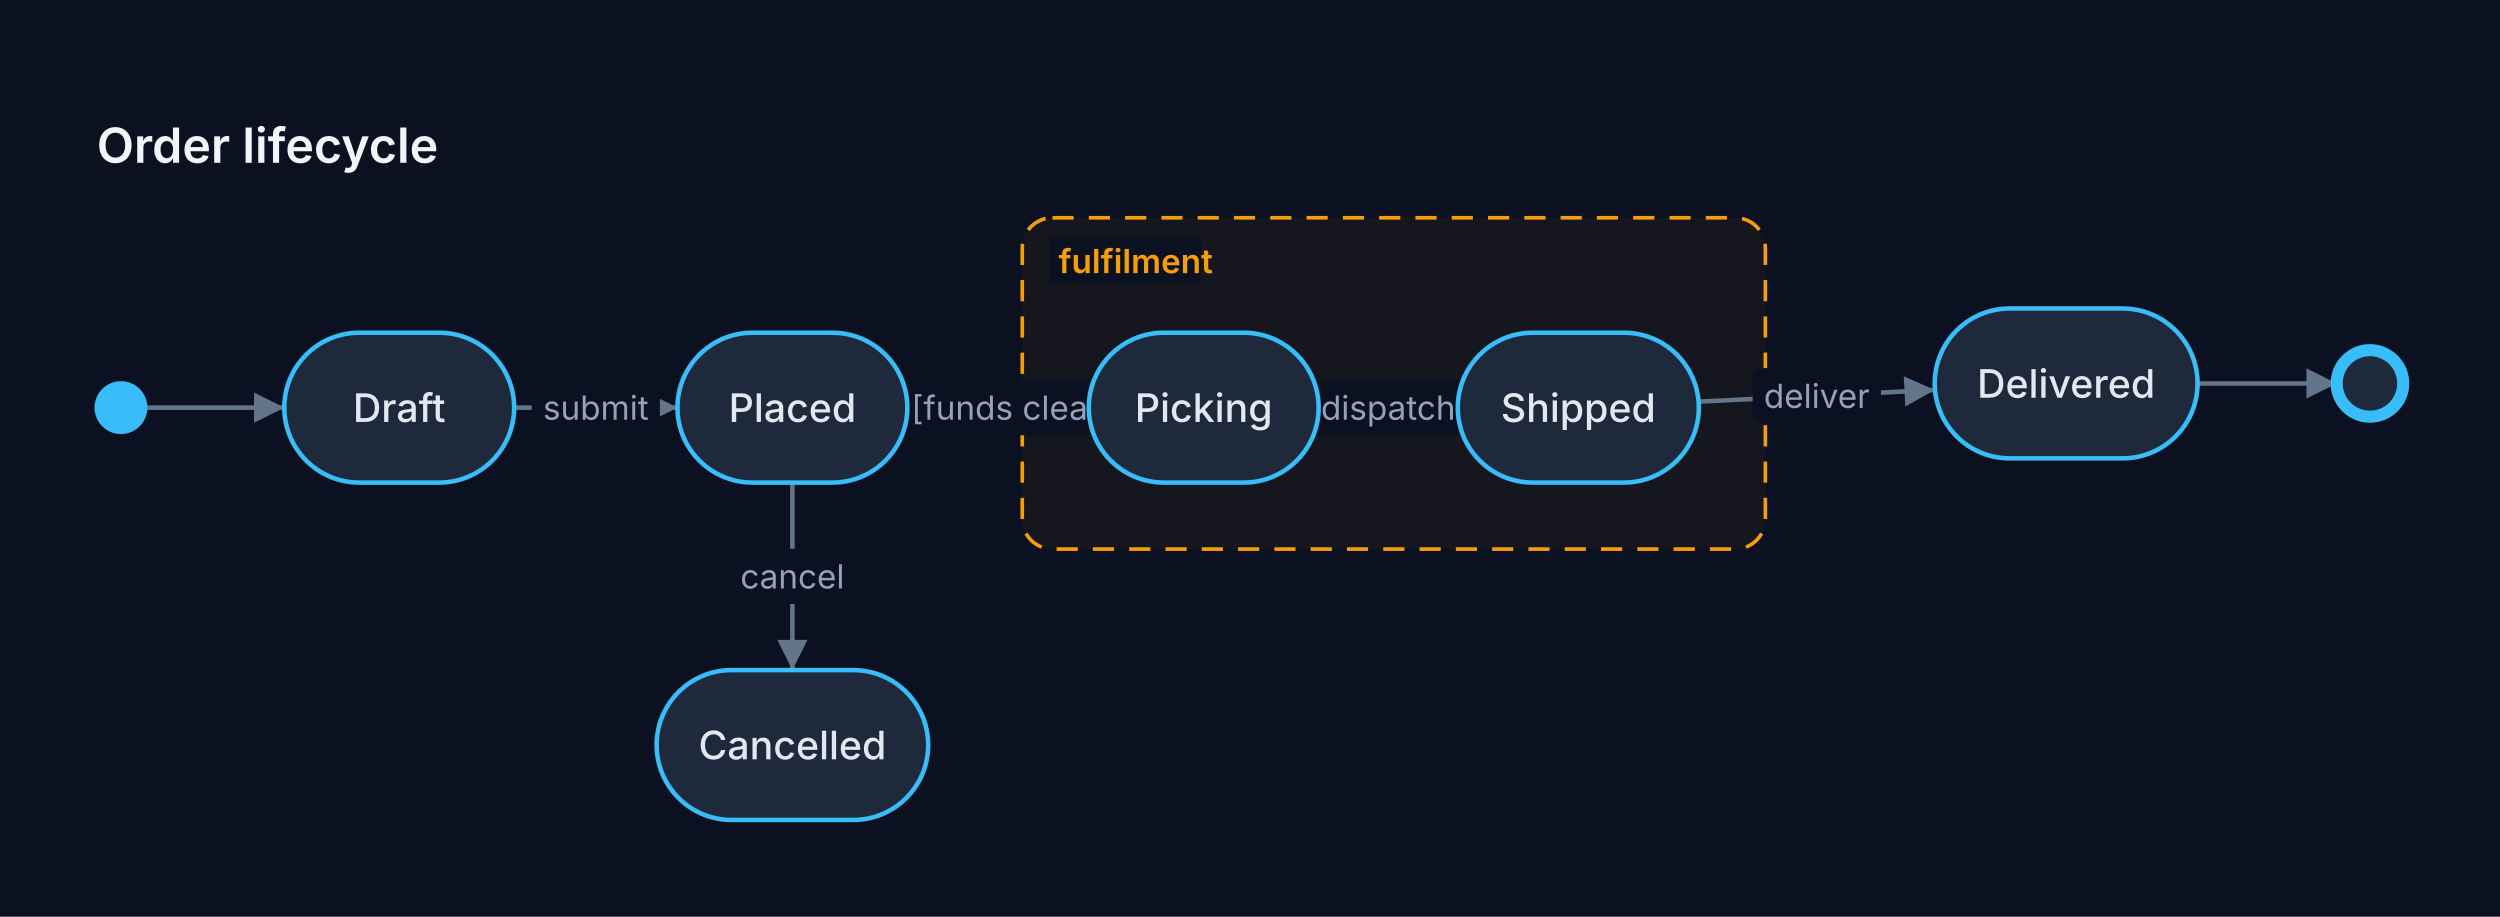
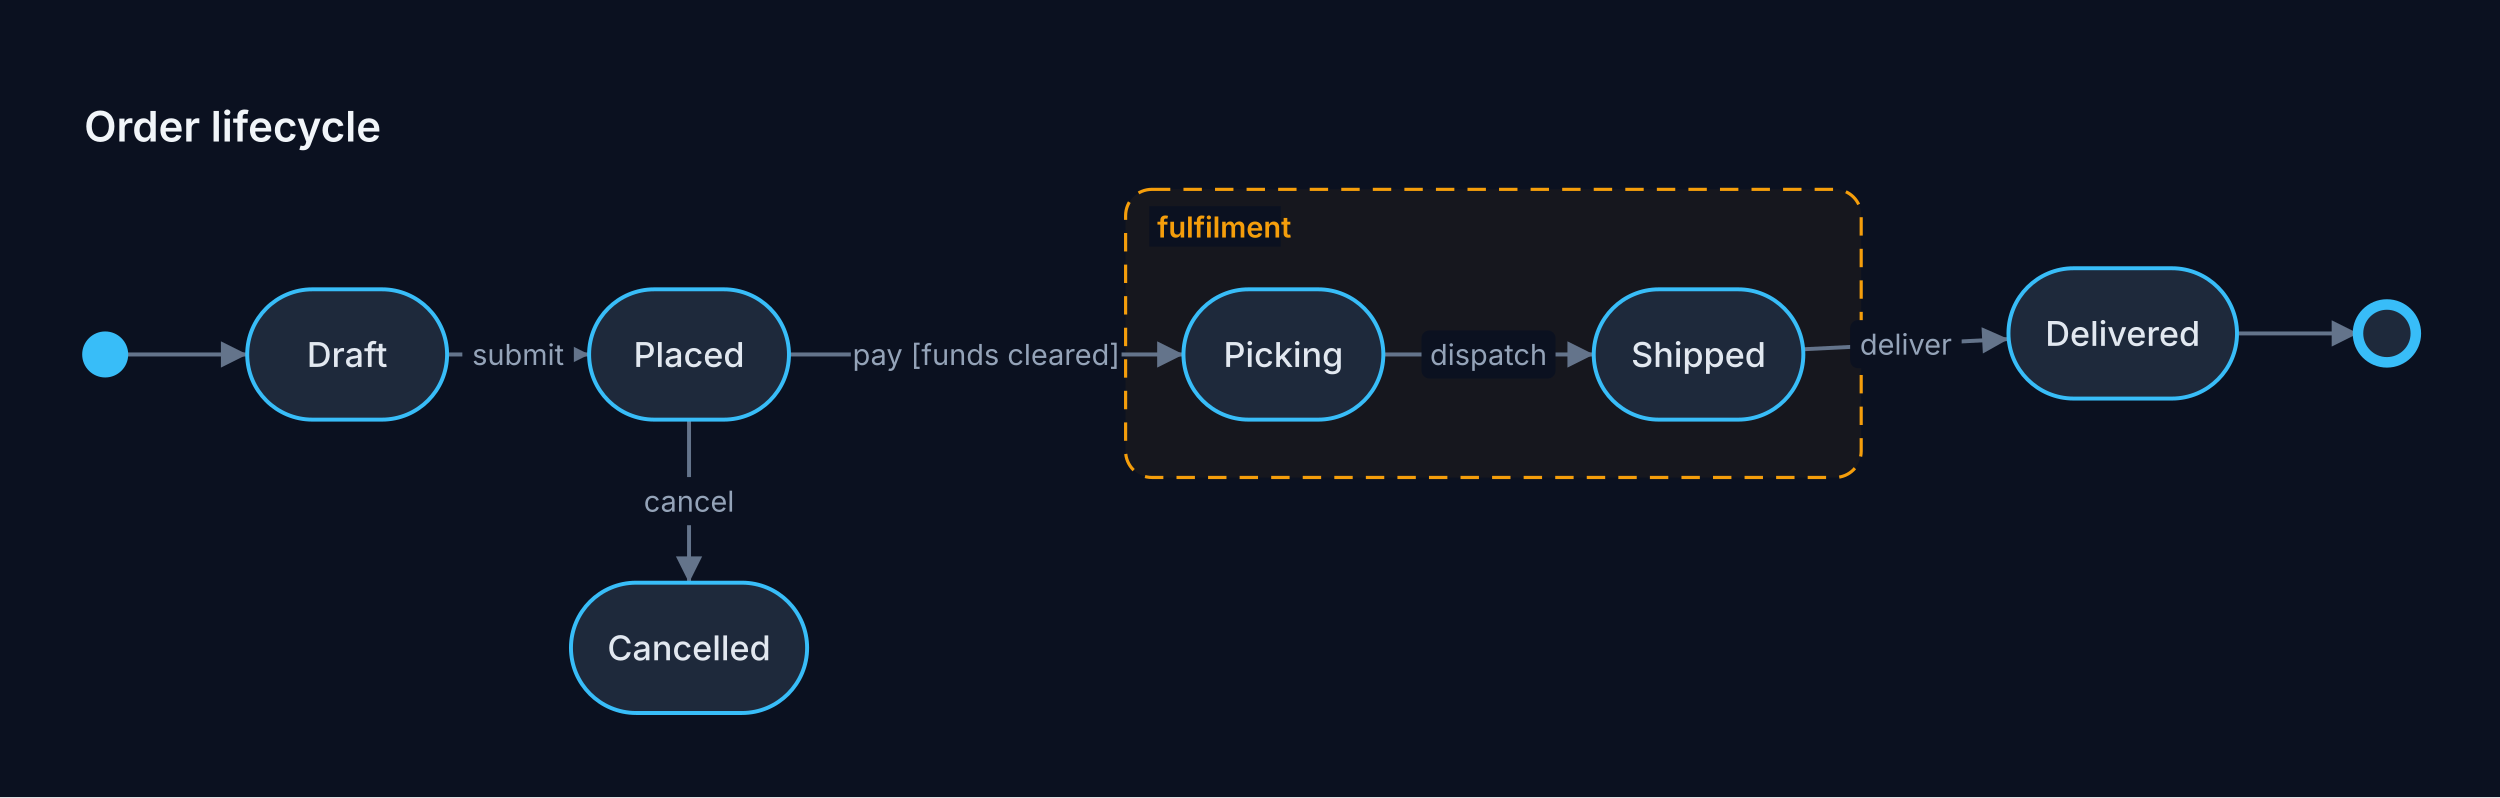
- <svg xmlns="http://www.w3.org/2000/svg" width="826.6" height="303.1" viewBox="0 0 826.6 303.1" role="img" aria-label="Order lifecycle">
+ <svg xmlns="http://www.w3.org/2000/svg" width="950.6" height="303.1" viewBox="0 0 950.6 303.1" role="img" aria-label="Order lifecycle">
  <defs>
    <marker id="h-solid-_64748b" markerUnits="userSpaceOnUse" markerWidth="11" markerHeight="11" refX="10" refY="5" orient="auto-start-reverse">
      <path d="M0,0 L10,5 L0,10 z" fill="#64748b" />
    </marker>
  </defs>
-   <rect x="0" y="0" width="826.6" height="303.1" fill="#0b1120" />
+   <rect x="0" y="0" width="950.6" height="303.1" fill="#0b1120" />
  <g transform="translate(32,126.78)">
-     <rect x="306" y="-54.78" width="245.7" height="109.55" rx="10" fill="#f59e0b" fill-opacity="0.05" stroke="#f59e0b" stroke-width="1.2" stroke-dasharray="7 5" />
-     <rect x="315" y="-48.4" width="50.01" height="15.4" fill="#0b1120" />
-     <text x="318" y="-40.47" text-anchor="start" dominant-baseline="central" font-family="Inter, ui-sans-serif, system-ui, sans-serif" font-size="11" font-weight="600" fill="#f59e0b">fulfilment</text>
+     <rect x="396" y="-54.78" width="279.7" height="109.55" rx="10" fill="#f59e0b" fill-opacity="0.05" stroke="#f59e0b" stroke-width="1.2" stroke-dasharray="7 5" />
+     <rect x="405" y="-48.4" width="50.01" height="15.4" fill="#0b1120" />
+     <text x="408" y="-40.47" text-anchor="start" dominant-baseline="central" font-family="Inter, ui-sans-serif, system-ui, sans-serif" font-size="11" font-weight="600" fill="#f59e0b">fulfilment</text>
    <polyline points="16,8 62,8" fill="none" stroke="#64748b" stroke-width="1.5" stroke-linejoin="round" stroke-linecap="round" marker-end="url(#h-solid-_64748b)" />
    <polyline points="138,8 192,8" fill="none" stroke="#64748b" stroke-width="1.5" stroke-linejoin="round" stroke-linecap="round" marker-end="url(#h-solid-_64748b)" />
-     <polyline points="268,8 328,8" fill="none" stroke="#64748b" stroke-width="1.5" stroke-linejoin="round" stroke-linecap="round" marker-end="url(#h-solid-_64748b)" />
-     <polyline points="404,8 450,8" fill="none" stroke="#64748b" stroke-width="1.5" stroke-linejoin="round" stroke-linecap="round" marker-end="url(#h-solid-_64748b)" />
-     <polyline points="529.7,6.02 607.7,2.15" fill="none" stroke="#64748b" stroke-width="1.5" stroke-linejoin="round" stroke-linecap="round" marker-end="url(#h-solid-_64748b)" />
-     <polyline points="694.6,0 740.6,0" fill="none" stroke="#64748b" stroke-width="1.5" stroke-linejoin="round" stroke-linecap="round" marker-end="url(#h-solid-_64748b)" />
+     <polyline points="268,8 418,8" fill="none" stroke="#64748b" stroke-width="1.5" stroke-linejoin="round" stroke-linecap="round" marker-end="url(#h-solid-_64748b)" />
+     <polyline points="494,8 574,8" fill="none" stroke="#64748b" stroke-width="1.5" stroke-linejoin="round" stroke-linecap="round" marker-end="url(#h-solid-_64748b)" />
+     <polyline points="653.7,6.02 731.7,2.15" fill="none" stroke="#64748b" stroke-width="1.5" stroke-linejoin="round" stroke-linecap="round" marker-end="url(#h-solid-_64748b)" />
+     <polyline points="818.6,0 864.6,0" fill="none" stroke="#64748b" stroke-width="1.5" stroke-linejoin="round" stroke-linecap="round" marker-end="url(#h-solid-_64748b)" />
    <polyline points="230,32.78 230,94.78" fill="none" stroke="#64748b" stroke-width="1.5" stroke-linejoin="round" stroke-linecap="round" marker-end="url(#h-solid-_64748b)" />
    <rect x="143.8" y="-1.15" width="42.4" height="18.3" rx="3" fill="#0b1120" />
    <text x="165" y="8" text-anchor="middle" dominant-baseline="central" font-family="Inter, ui-sans-serif, system-ui, sans-serif" font-size="11" font-weight="400" fill="#94a3b8">
      <tspan x="165" dy="0">submit</tspan>
    </text>
-     <rect x="246.53" y="-1.15" width="102.94" height="18.3" rx="3" fill="#0b1120" />
-     <text x="298" y="8" text-anchor="middle" dominant-baseline="central" font-family="Inter, ui-sans-serif, system-ui, sans-serif" font-size="11" font-weight="400" fill="#94a3b8">
-       <tspan x="298" dy="0">pay [funds cleared]</tspan>
+     <rect x="291.53" y="-1.15" width="102.94" height="18.3" rx="3" fill="#0b1120" />
+     <text x="343" y="8" text-anchor="middle" dominant-baseline="central" font-family="Inter, ui-sans-serif, system-ui, sans-serif" font-size="11" font-weight="400" fill="#94a3b8">
+       <tspan x="343" dy="0">pay [funds cleared]</tspan>
    </text>
-     <rect x="401.52" y="-1.15" width="50.96" height="18.3" rx="3" fill="#0b1120" />
-     <text x="427" y="8" text-anchor="middle" dominant-baseline="central" font-family="Inter, ui-sans-serif, system-ui, sans-serif" font-size="11" font-weight="400" fill="#94a3b8">
-       <tspan x="427" dy="0">dispatch</tspan>
+     <rect x="508.52" y="-1.15" width="50.96" height="18.3" rx="3" fill="#0b1120" />
+     <text x="534" y="8" text-anchor="middle" dominant-baseline="central" font-family="Inter, ui-sans-serif, system-ui, sans-serif" font-size="11" font-weight="400" fill="#94a3b8">
+       <tspan x="534" dy="0">dispatch</tspan>
    </text>
-     <rect x="547.5" y="-5.06" width="42.4" height="18.3" rx="3" fill="#0b1120" />
-     <text x="568.7" y="4.09" text-anchor="middle" dominant-baseline="central" font-family="Inter, ui-sans-serif, system-ui, sans-serif" font-size="11" font-weight="400" fill="#94a3b8">
-       <tspan x="568.7" dy="0">deliver</tspan>
+     <rect x="671.5" y="-5.06" width="42.4" height="18.3" rx="3" fill="#0b1120" />
+     <text x="692.7" y="4.09" text-anchor="middle" dominant-baseline="central" font-family="Inter, ui-sans-serif, system-ui, sans-serif" font-size="11" font-weight="400" fill="#94a3b8">
+       <tspan x="692.7" dy="0">deliver</tspan>
    </text>
    <rect x="209.11" y="54.63" width="41.79" height="18.3" rx="3" fill="#0b1120" />
    <text x="230" y="63.78" text-anchor="middle" dominant-baseline="central" font-family="Inter, ui-sans-serif, system-ui, sans-serif" font-size="11" font-weight="400" fill="#94a3b8">
      <tspan x="230" dy="0">cancel</tspan>
    </text>
    <ellipse cx="8" cy="8" rx="8" ry="8" fill="#38bdf8" stroke="#38bdf8" stroke-width="1.5" />
    <rect x="62" y="-16.77" width="76" height="49.55" rx="24.78" fill="#1e293b" stroke="#38bdf8" stroke-width="1.5" />
    <text x="100" y="8" text-anchor="middle" dominant-baseline="central" font-family="Inter, ui-sans-serif, system-ui, sans-serif" font-size="13" font-weight="500" fill="#e2e8f0">
      <tspan x="100" dy="0">Draft</tspan>
    </text>
    <rect x="192" y="-16.77" width="76" height="49.55" rx="24.78" fill="#1e293b" stroke="#38bdf8" stroke-width="1.5" />
    <text x="230" y="8" text-anchor="middle" dominant-baseline="central" font-family="Inter, ui-sans-serif, system-ui, sans-serif" font-size="13" font-weight="500" fill="#e2e8f0">
      <tspan x="230" dy="0">Placed</tspan>
    </text>
-     <rect x="328" y="-16.77" width="76" height="49.55" rx="24.78" fill="#1e293b" stroke="#38bdf8" stroke-width="1.5" />
-     <text x="366" y="8" text-anchor="middle" dominant-baseline="central" font-family="Inter, ui-sans-serif, system-ui, sans-serif" font-size="13" font-weight="500" fill="#e2e8f0">
-       <tspan x="366" dy="0">Picking</tspan>
+     <rect x="418" y="-16.77" width="76" height="49.55" rx="24.78" fill="#1e293b" stroke="#38bdf8" stroke-width="1.5" />
+     <text x="456" y="8" text-anchor="middle" dominant-baseline="central" font-family="Inter, ui-sans-serif, system-ui, sans-serif" font-size="13" font-weight="500" fill="#e2e8f0">
+       <tspan x="456" dy="0">Picking</tspan>
    </text>
-     <rect x="450" y="-16.77" width="79.7" height="49.55" rx="24.78" fill="#1e293b" stroke="#38bdf8" stroke-width="1.5" />
-     <text x="489.85" y="8" text-anchor="middle" dominant-baseline="central" font-family="Inter, ui-sans-serif, system-ui, sans-serif" font-size="13" font-weight="500" fill="#e2e8f0">
-       <tspan x="489.85" dy="0">Shipped</tspan>
+     <rect x="574" y="-16.77" width="79.7" height="49.55" rx="24.78" fill="#1e293b" stroke="#38bdf8" stroke-width="1.5" />
+     <text x="613.85" y="8" text-anchor="middle" dominant-baseline="central" font-family="Inter, ui-sans-serif, system-ui, sans-serif" font-size="13" font-weight="500" fill="#e2e8f0">
+       <tspan x="613.85" dy="0">Shipped</tspan>
    </text>
-     <rect x="607.7" y="-24.78" width="86.9" height="49.55" rx="24.78" fill="#1e293b" stroke="#38bdf8" stroke-width="1.5" />
-     <text x="651.15" y="0" text-anchor="middle" dominant-baseline="central" font-family="Inter, ui-sans-serif, system-ui, sans-serif" font-size="13" font-weight="500" fill="#e2e8f0">
-       <tspan x="651.15" dy="0">Delivered</tspan>
+     <rect x="731.7" y="-24.78" width="86.9" height="49.55" rx="24.78" fill="#1e293b" stroke="#38bdf8" stroke-width="1.5" />
+     <text x="775.15" y="0" text-anchor="middle" dominant-baseline="central" font-family="Inter, ui-sans-serif, system-ui, sans-serif" font-size="13" font-weight="500" fill="#e2e8f0">
+       <tspan x="775.15" dy="0">Delivered</tspan>
    </text>
-     <ellipse cx="751.6" cy="0" rx="11" ry="11" fill="#1e293b" stroke="#38bdf8" stroke-width="4" />
+     <ellipse cx="875.6" cy="0" rx="11" ry="11" fill="#1e293b" stroke="#38bdf8" stroke-width="4" />
    <rect x="185.1" y="94.78" width="89.8" height="49.55" rx="24.78" fill="#1e293b" stroke="#38bdf8" stroke-width="1.5" />
    <text x="230" y="119.55" text-anchor="middle" dominant-baseline="central" font-family="Inter, ui-sans-serif, system-ui, sans-serif" font-size="13" font-weight="500" fill="#e2e8f0">
      <tspan x="230" dy="0">Cancelled</tspan>
    </text>
    <text x="0" y="-78.78" text-anchor="start" dominant-baseline="central" font-family="Inter, ui-sans-serif, system-ui, sans-serif" font-size="16" font-weight="600" fill="#f1f5f9">Order lifecycle</text>
  </g>
</svg>
